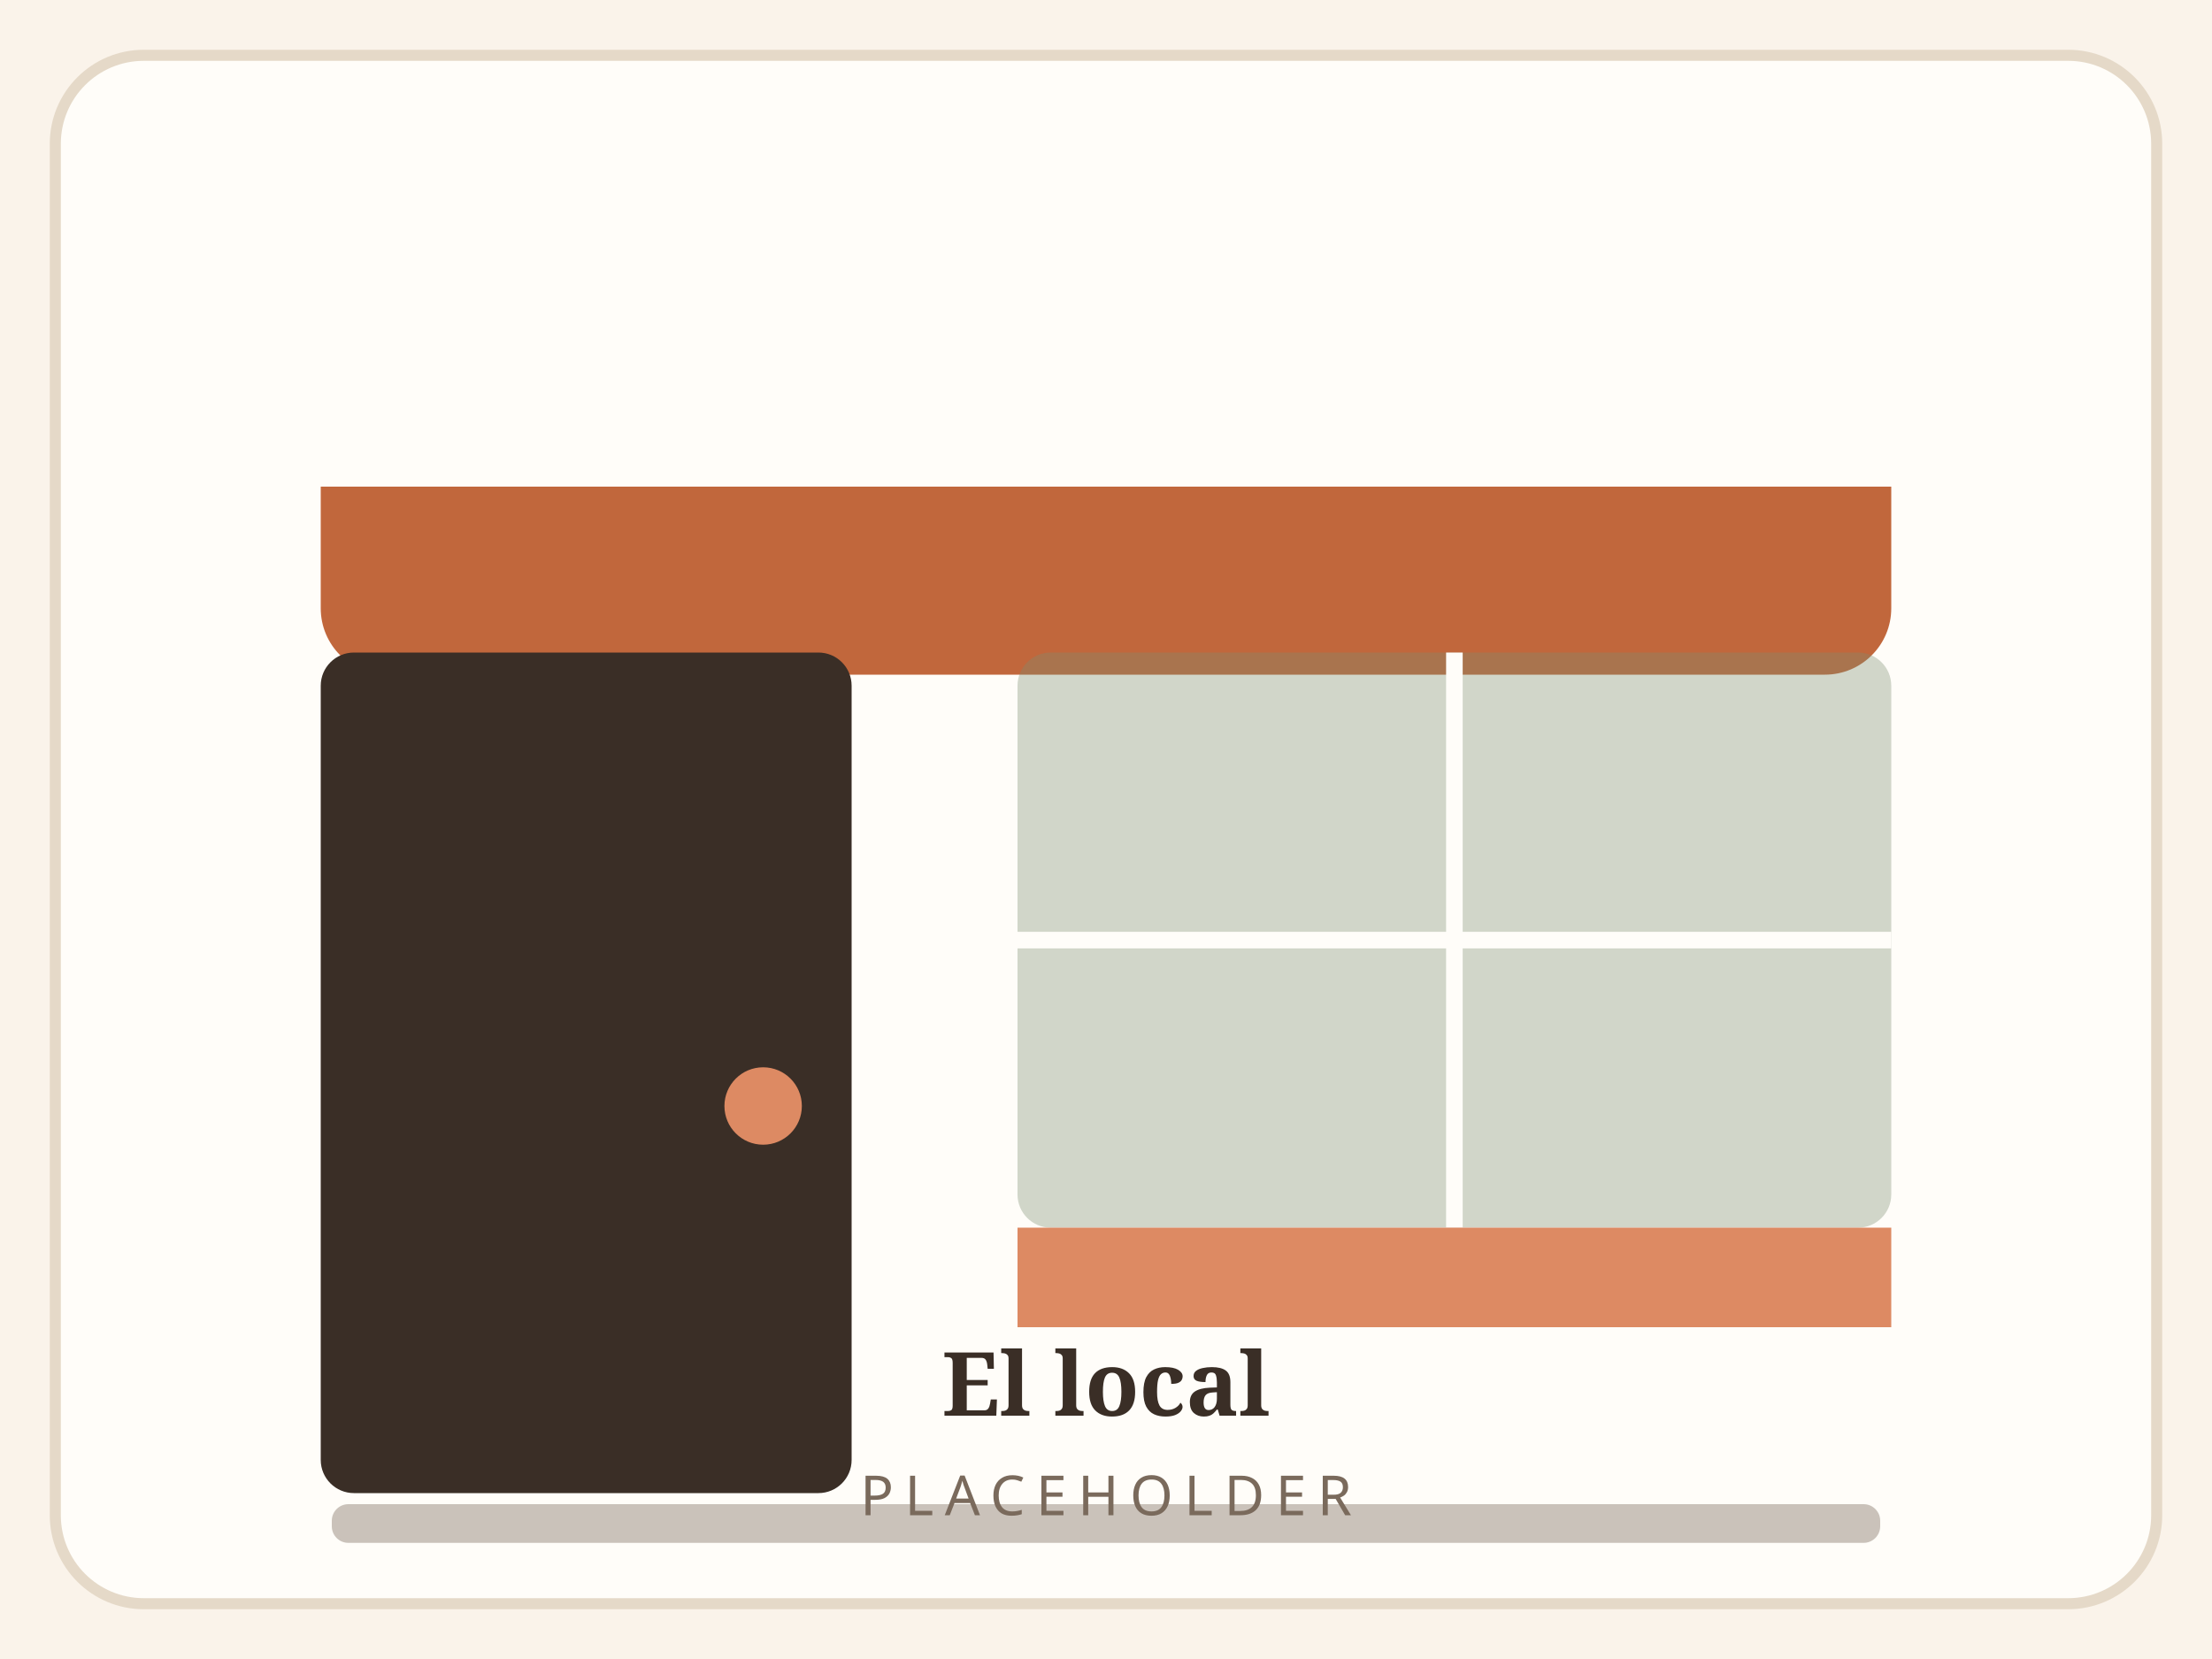
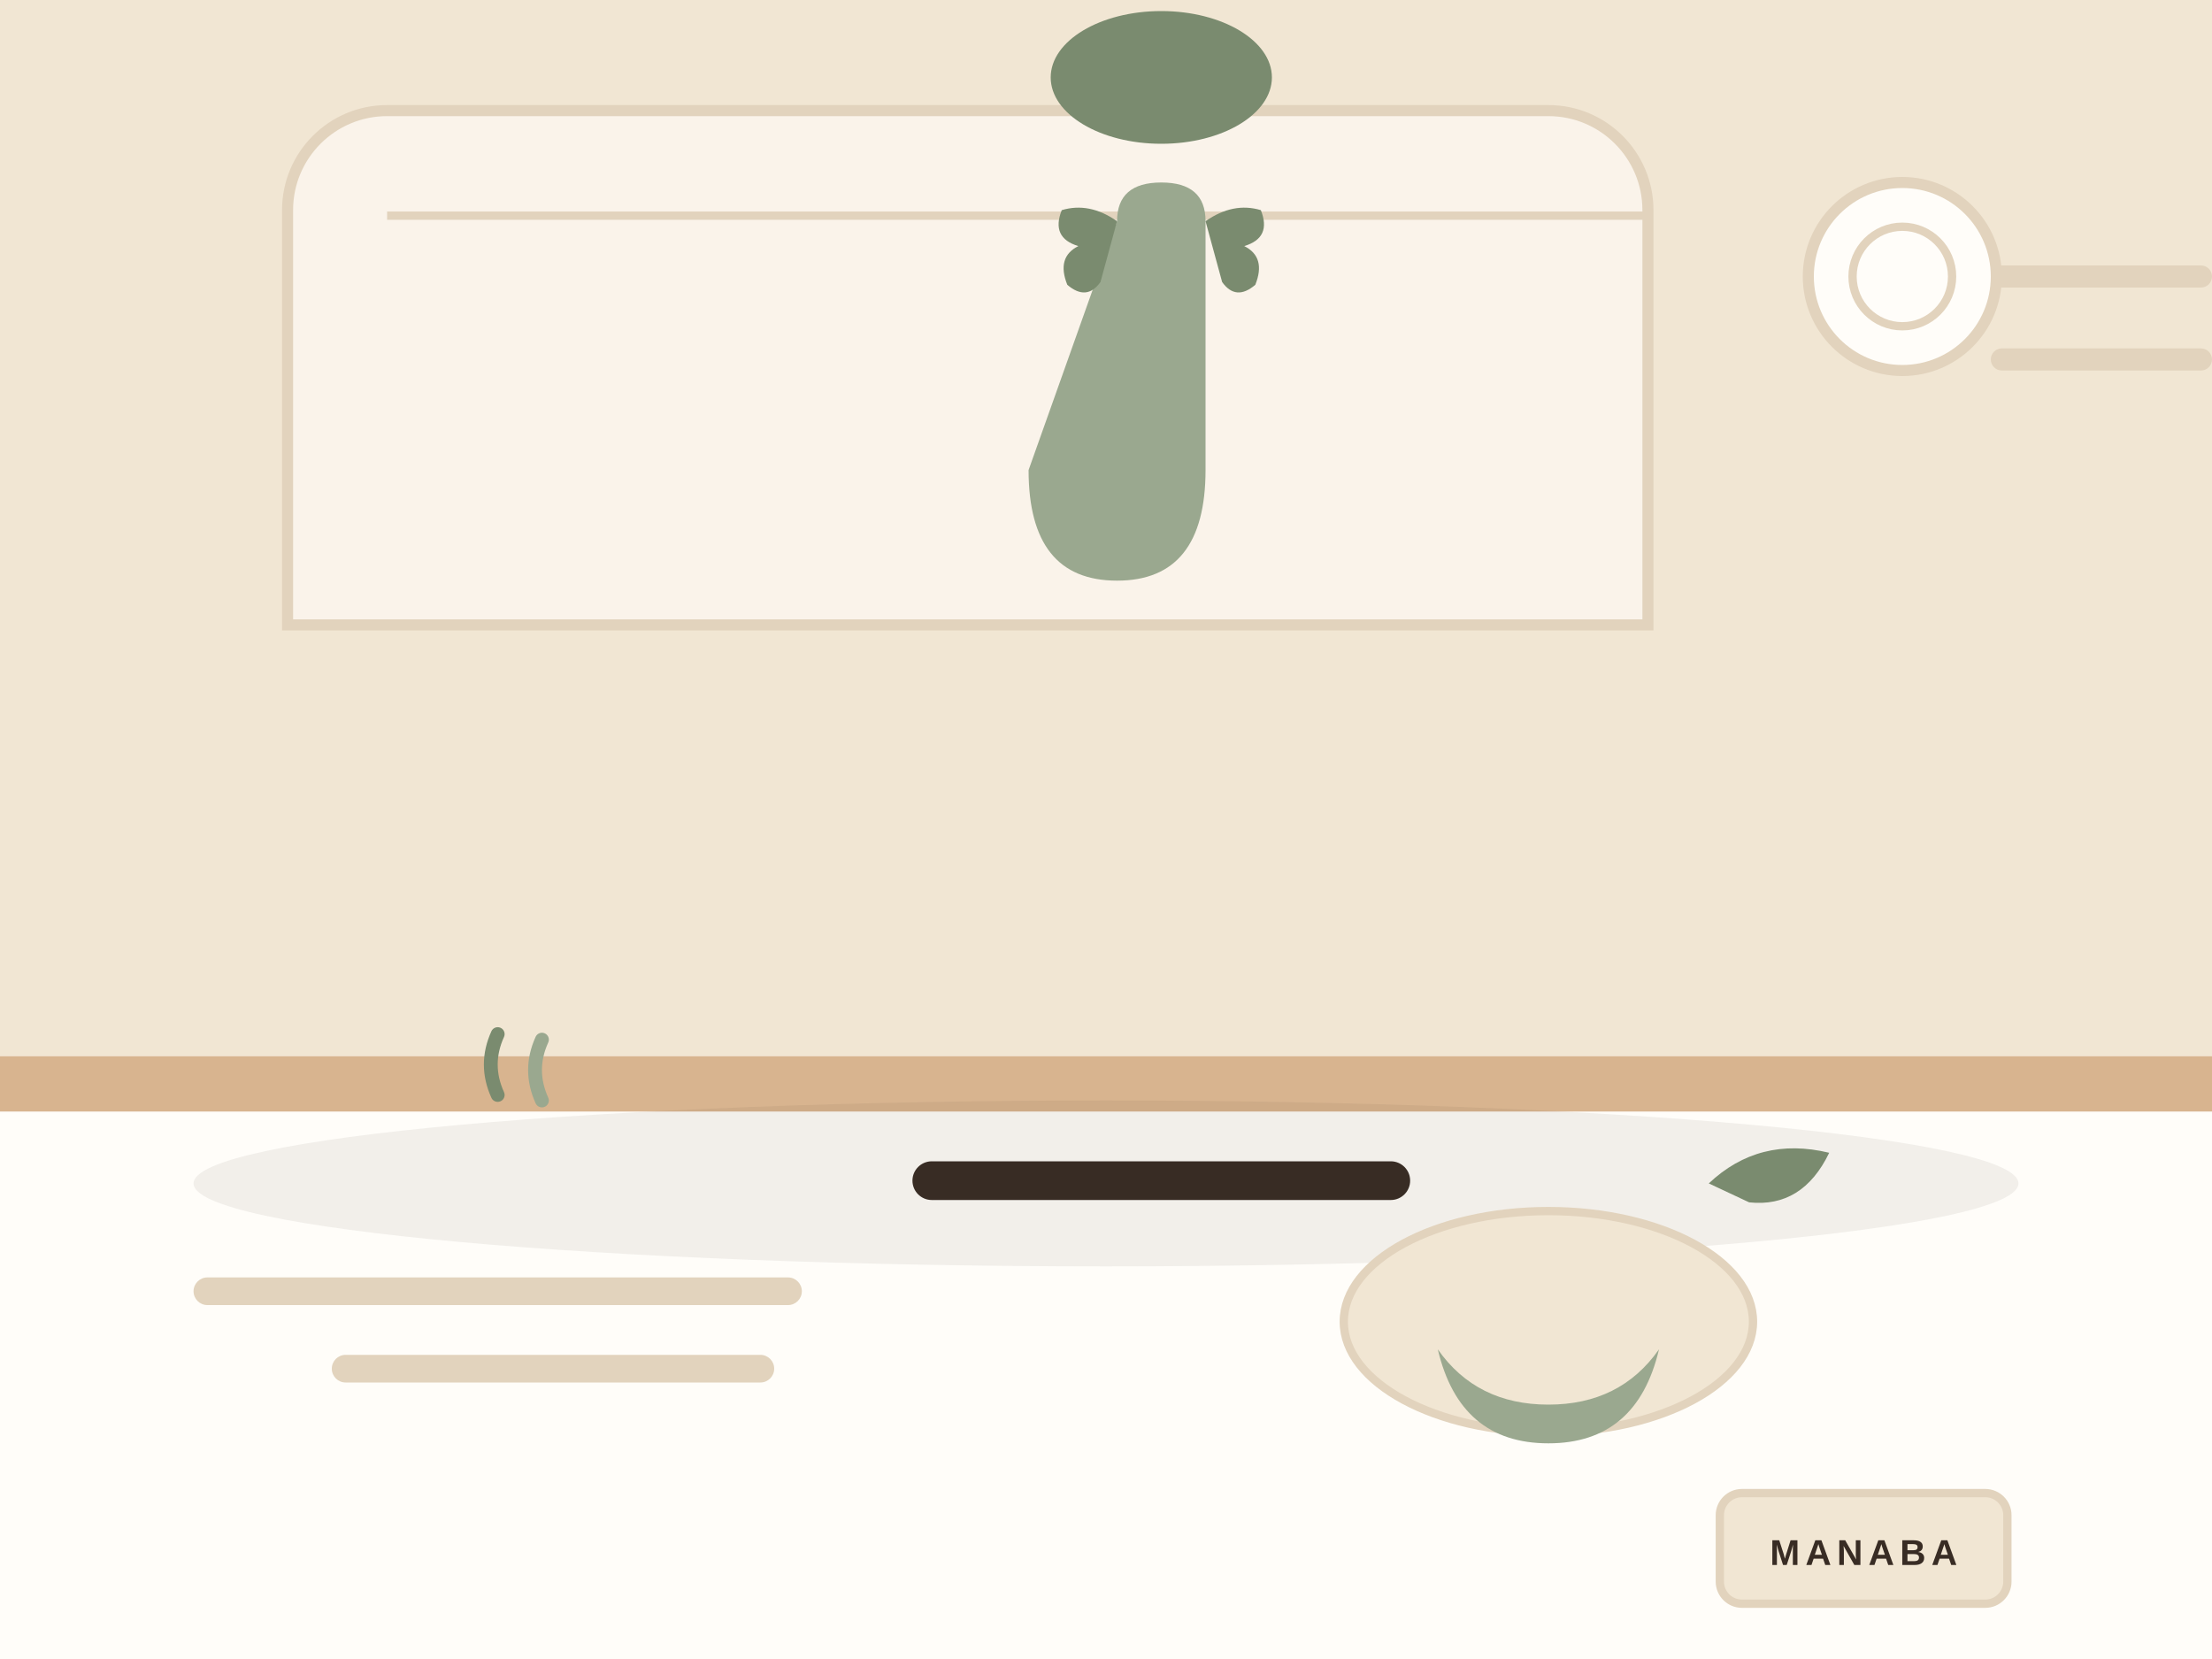
- <svg xmlns="http://www.w3.org/2000/svg" viewBox="0 0 400 300" role="img" aria-label="Placeholder local">
-   <rect width="400" height="300" fill="#faf3ea" />
-   <rect x="10" y="10" width="380" height="280" rx="16" fill="#fffdf9" stroke="#e5d9c8" stroke-width="2" />
-   <path d="M58 88 h284 v22 a12 12 0 0 1 -12 12 h-260 a12 12 0 0 1 -12 -12 z" fill="#c1673c" />
-   <rect x="58" y="118" width="96" height="152" rx="6" fill="#3a2e26" />
-   <circle cx="138" cy="200" r="7" fill="#dd8a63" />
-   <rect x="184" y="118" width="158" height="104" rx="6" fill="#7a8b6f" opacity="0.35" />
-   <path d="M263 118 v104 M184 170 h158" stroke="#fffdf9" stroke-width="3" />
-   <rect x="184" y="222" width="158" height="18" fill="#dd8a63" />
-   <rect x="60" y="272" width="280" height="7" rx="3" fill="#7a6a5c" opacity="0.4" />
-   <text x="200" y="256" text-anchor="middle" font-family="Georgia, serif" font-size="16" font-weight="700" fill="#3a2e26">El local</text>
-   <text x="200" y="274" text-anchor="middle" font-family="sans-serif" font-size="10" letter-spacing="2" fill="#7a6a5c">PLACEHOLDER</text>
+ <svg xmlns="http://www.w3.org/2000/svg" viewBox="0 0 800 600" role="img" aria-label="Interior del café Manaba — mesas y cálida luz">
+   <rect width="800" height="600" fill="#f1e6d3" />
+   <path d="M140 40 h420 a36 36 0 0 1 36 36 v150 h-492 v-150 a36 36 0 0 1 36 -36 Z" fill="#faf3ea" stroke="#e2d3bd" stroke-width="4" />
+   <line x1="140" y1="78" x2="596" y2="78" stroke="#e2d3bd" stroke-width="3" />
+   <circle cx="688" cy="100" r="34" fill="#fffdf9" stroke="#e2d3bd" stroke-width="4" />
+   <circle cx="688" cy="100" r="18" fill="none" stroke="#e2d3bd" stroke-width="3" />
+   <rect x="720" y="96" width="80" height="8" rx="4" fill="#e2d3bd" />
+   <rect x="720" y="126" width="80" height="8" rx="4" fill="#e2d3bd" />
+   <g transform="translate(420 120)">
+     <path d="M-16 -40 q0 -14 16 -14 q16 0 16 14 v90 q0 40 -32 40 q-32 0 -32 -40 Z" fill="#9aa88f" />
+     <path d="M-16 -40 q-10 -7 -20 -4 q-4 10 6 13 q-8 4 -4 14 q7 6 12 -1 Z" fill="#7a8b6f" />
+     <path d="M16 -40 q10 -7 20 -4 q4 10 -6 13 q8 4 4 14 q-7 6 -12 -1 Z" fill="#7a8b6f" />
+     <ellipse cx="0" cy="-92" rx="40" ry="24" fill="#7a8b6f" />
+   </g>
+   <rect y="382" width="800" height="218" fill="#fffdf9" />
+   <rect y="382" width="800" height="20" fill="#d8b48f" />
+   <ellipse cx="400" cy="428" rx="330" ry="30" fill="#382c24" opacity="0.07" />
+   <rect x="330" y="420" width="180" height="14" rx="7" fill="#382c24" />
+   <rect x="70" y="462" width="220" height="10" rx="5" fill="#e2d3bd" />
+   <rect x="120" y="490" width="160" height="10" rx="5" fill="#e2d3bd" />
+   <ellipse cx="560" cy="478" rx="74" ry="40" fill="#f1e6d3" stroke="#e2d3bd" stroke-width="3" />
+   <path d="M520 488 q14 20 40 20 q26 0 40 -20 q-8 34 -40 34 q-32 0 -40 -34 Z" fill="#9aa88f" />
+   <g transform="translate(618 428) rotate(18)">
+     <path d="M0 0 q12 -22 38 -24 q-3 22 -22 26 Z" fill="#7a8b6f" />
+   </g>
+   <path d="M180 396 q-5 -11 0 -22" stroke="#7a8b6f" stroke-width="5" fill="none" stroke-linecap="round" />
+   <path d="M196 398 q-5 -11 0 -22" stroke="#9aa88f" stroke-width="5" fill="none" stroke-linecap="round" />
+   <rect x="622" y="540" width="104" height="40" rx="8" fill="#f1e6d3" stroke="#e2d3bd" stroke-width="3" />
+   <text x="674" y="566" text-anchor="middle" font-family="Arial, sans-serif" font-size="13" font-weight="700" fill="#382c24" letter-spacing="2">MANABA</text>
</svg>
